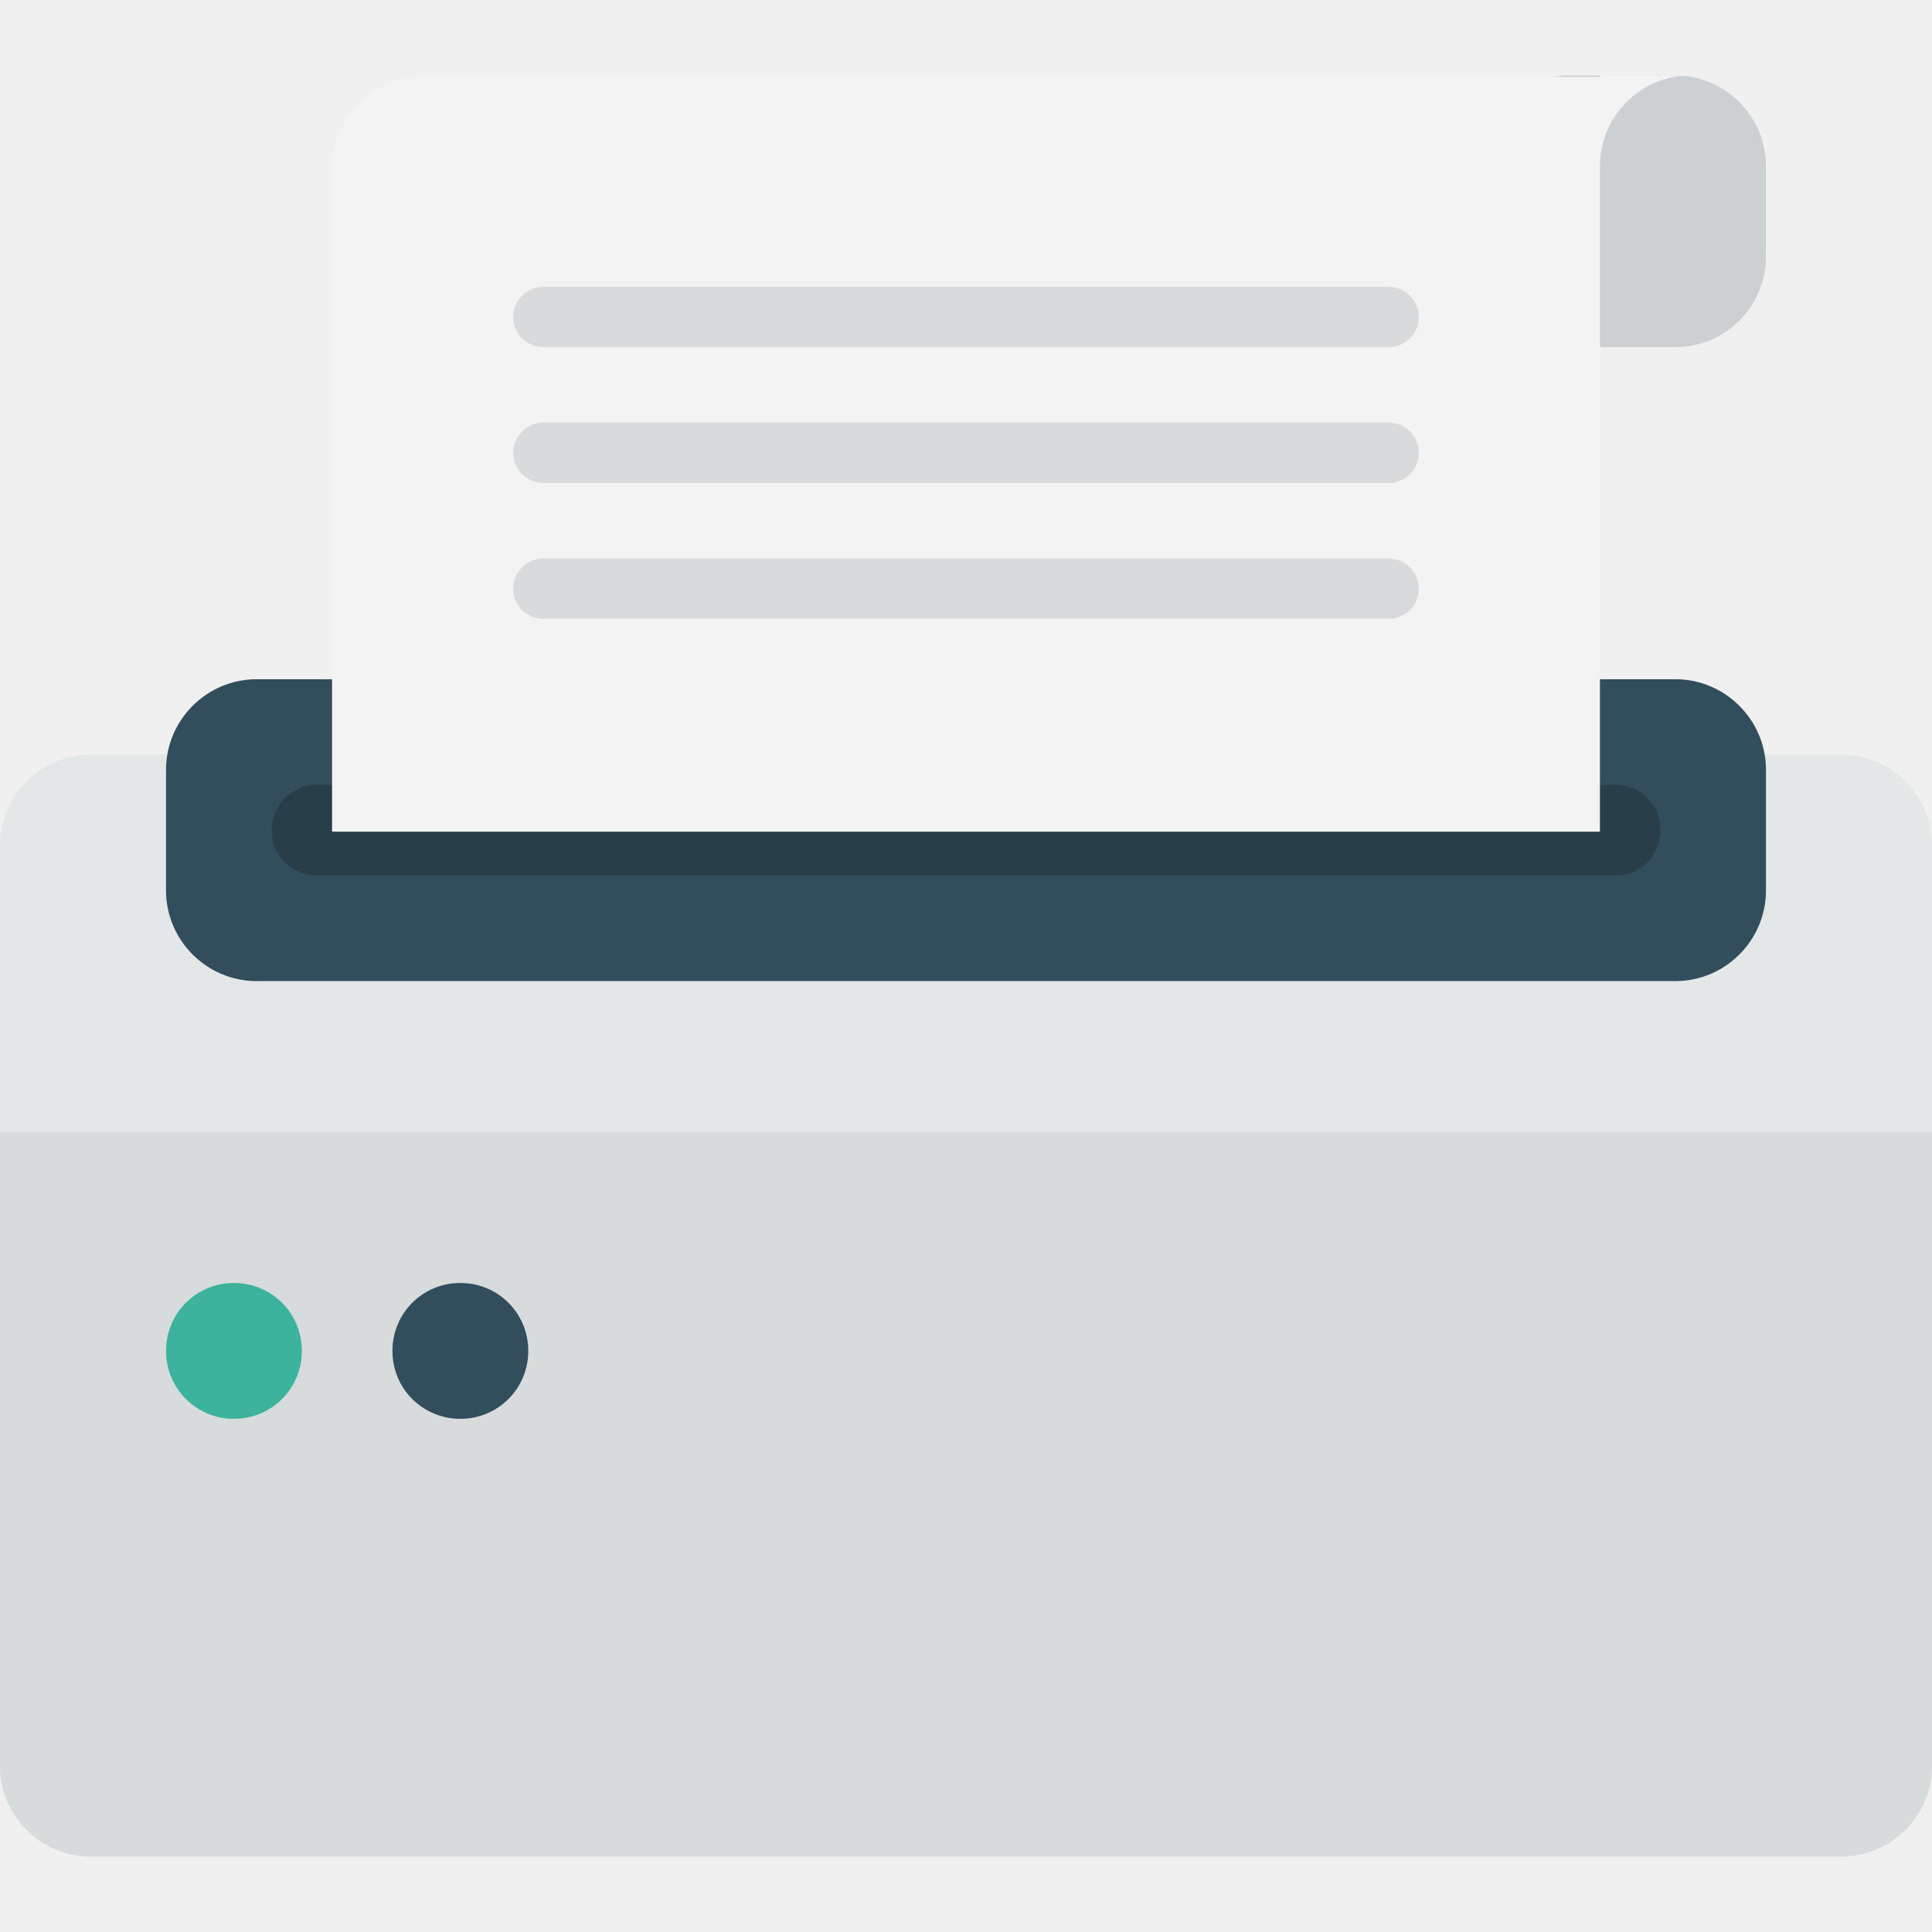
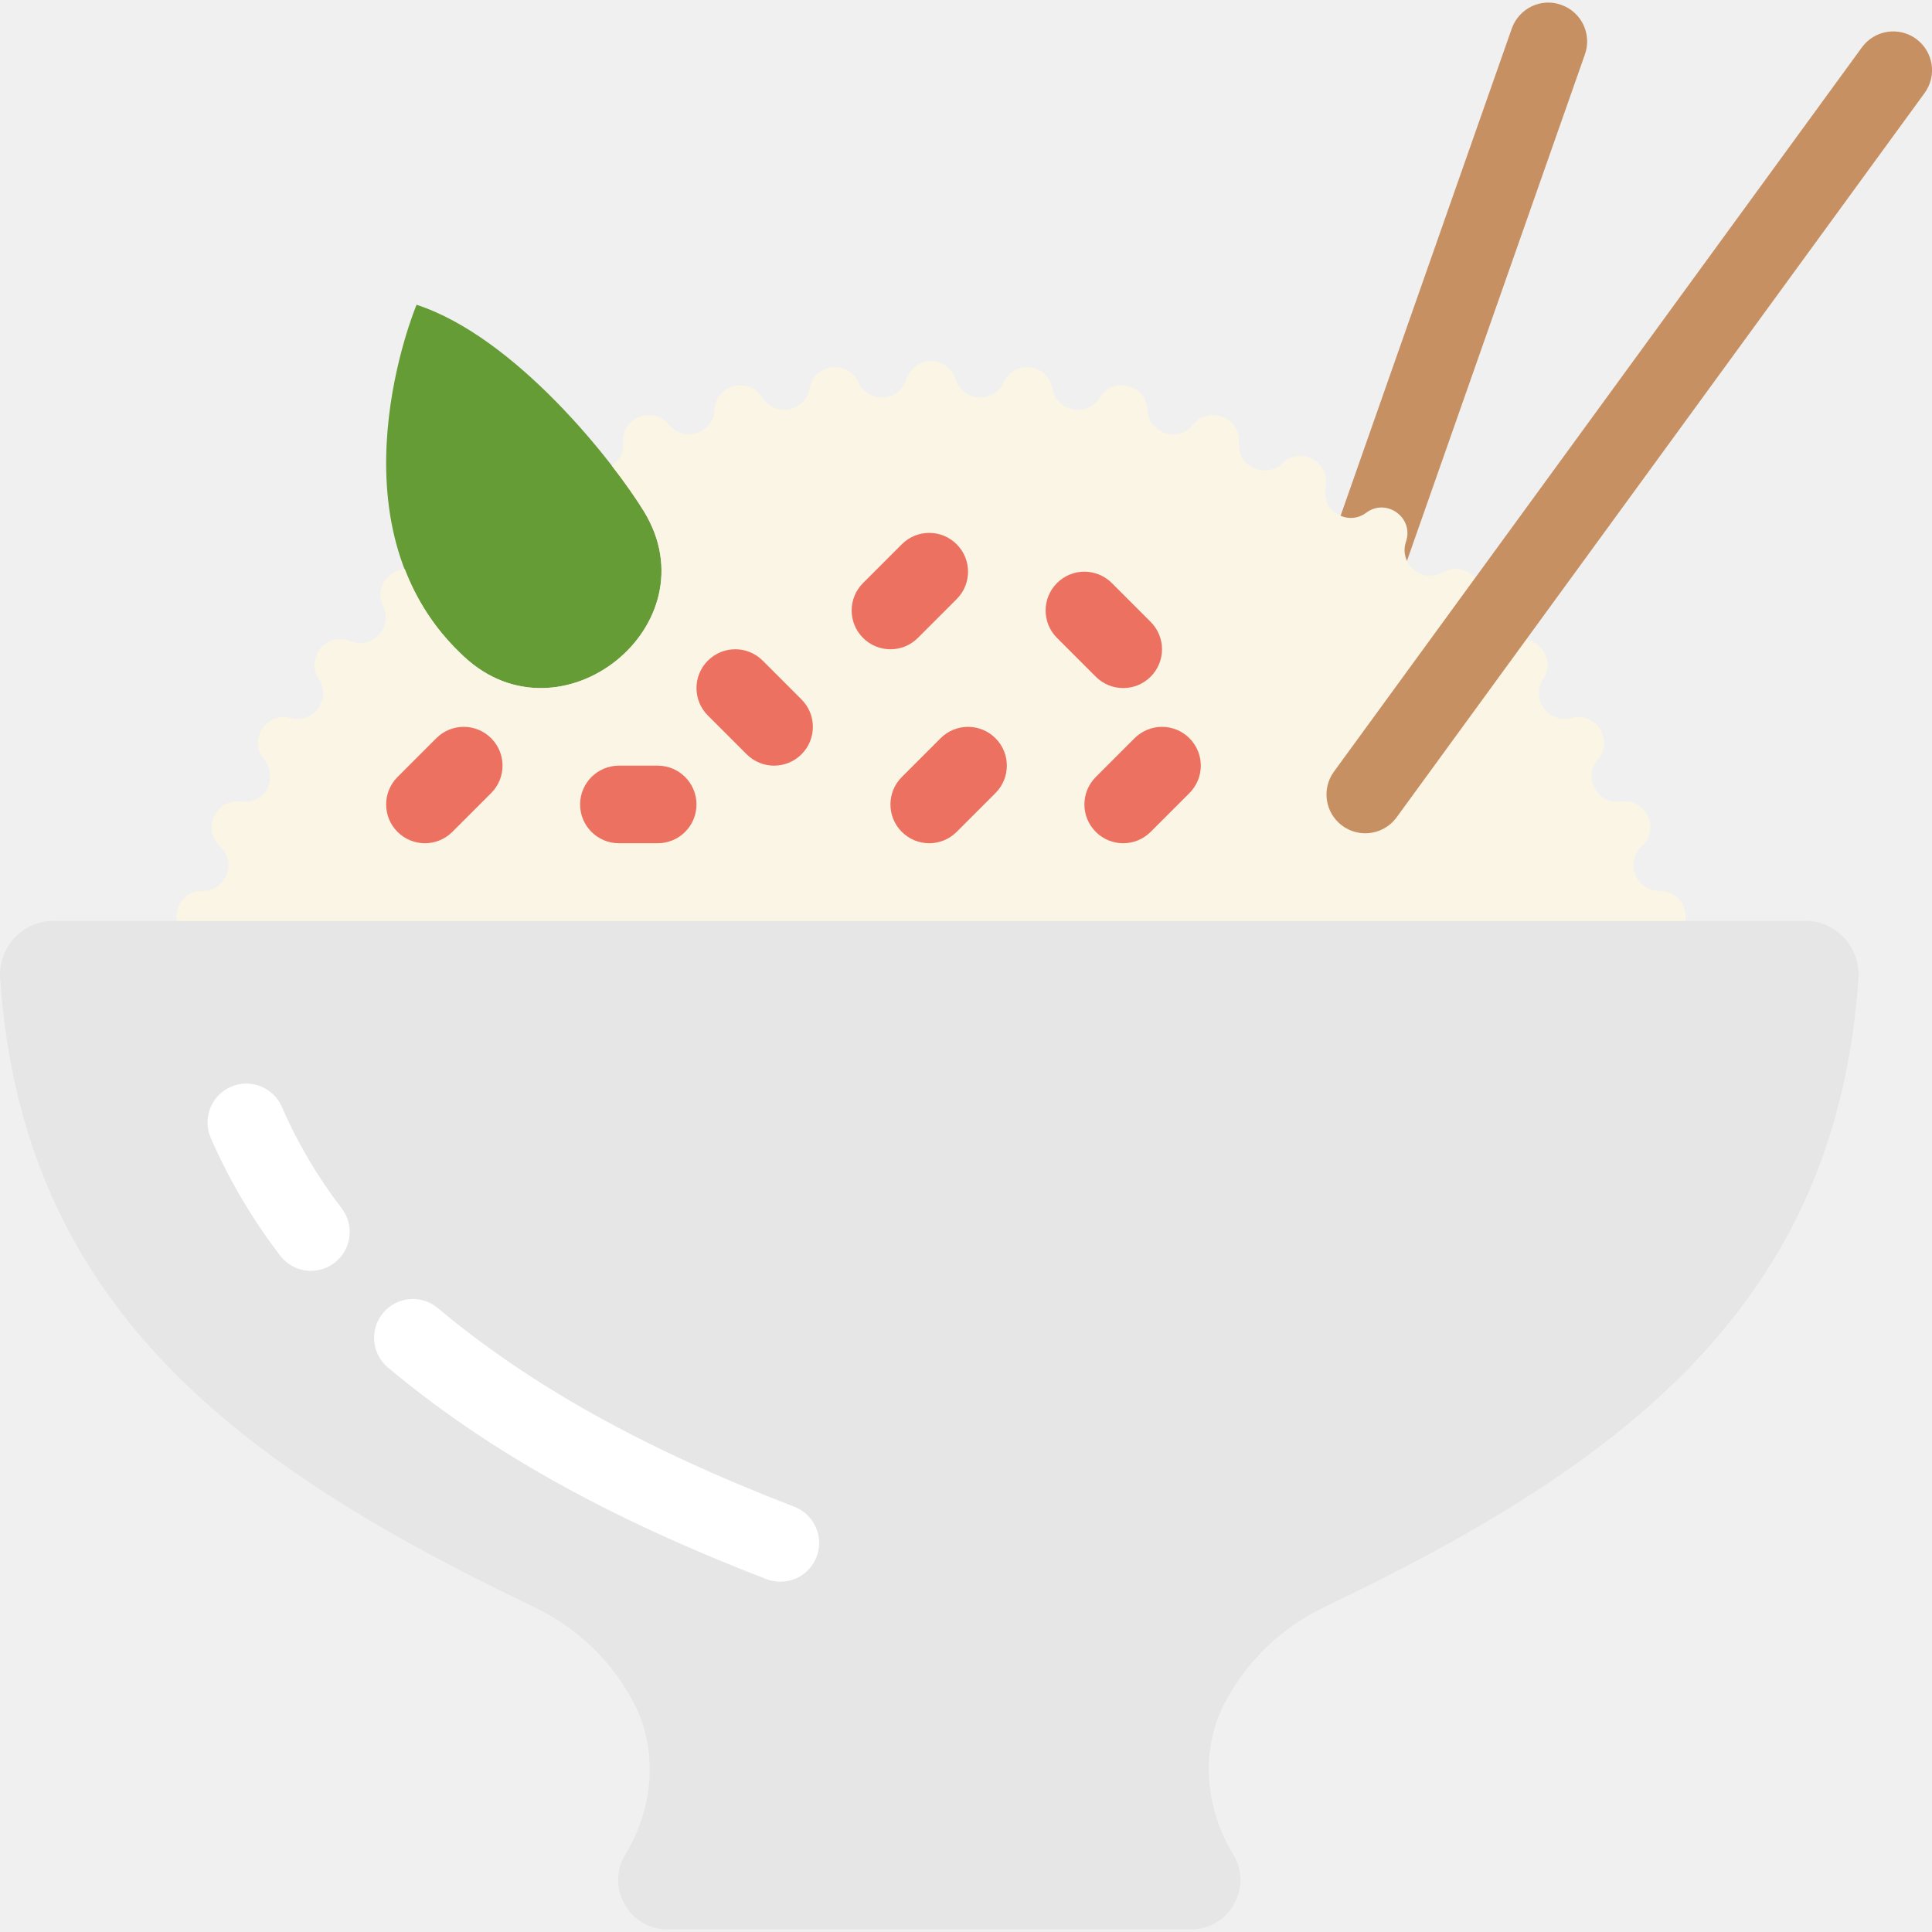
- <svg xmlns="http://www.w3.org/2000/svg" version="1.1" id="Layer_1" x="0px" y="0px" viewBox="0 0 504.124 504.124" style="enable-background:new 0 0 504.124 504.124;" xml:space="preserve">
-   <path style="fill:#E4E7E7;" d="M23.631,196.924h456.862c12.997,0,23.631,10.634,23.631,23.631v240.246  c0,12.997-10.634,23.631-23.631,23.631H23.631C10.634,484.432,0,473.798,0,460.801V220.555C0,207.558,10.634,196.924,23.631,196.924  z" />
-   <path style="fill:#D8DBDB;" d="M0,460.801c0,12.997,10.634,23.631,23.631,23.631h456.862c12.997,0,23.631-10.634,23.631-23.631  V295.386H0V460.801z" />
-   <path style="fill:#324D5B;" d="M66.954,177.232h370.215c12.997,0,23.631,10.634,23.631,23.631v31.508  c0,12.997-10.634,23.631-23.631,23.631H66.954c-12.997,0-23.631-10.634-23.631-23.631v-31.508  C43.323,187.866,53.957,177.232,66.954,177.232z" />
-   <path style="fill:#283E49;" d="M82.708,204.801h338.708c6.695,0,11.815,5.12,11.815,11.815s-5.12,11.815-11.815,11.815H82.708  c-6.695,0-11.815-5.12-11.815-11.815C70.892,210.315,76.012,204.801,82.708,204.801z" />
-   <path style="fill:#3DB39E;" d="M61.046,334.77c9.846,0,17.723,7.877,17.723,17.723s-7.877,17.723-17.723,17.723  s-17.723-7.877-17.723-17.723S51.2,334.77,61.046,334.77z" />
-   <path style="fill:#324D5B;" d="M120.123,334.77c9.846,0,17.723,7.877,17.723,17.723s-7.877,17.723-17.723,17.723  s-17.723-7.877-17.723-17.723S110.277,334.77,120.123,334.77z" />
-   <path style="fill:#CCD0D2;" d="M409.6,19.693h27.569c12.997,0,23.631,10.634,23.631,23.631v23.631  c0,12.997-10.634,23.631-23.631,23.631H409.6c-12.997,0-23.631-10.634-23.631-23.631V43.324  C385.969,30.327,396.603,19.693,409.6,19.693z" />
-   <path style="fill:#F3F3F3;" d="M86.646,51.595V217.01h330.831V20.087h-307.2c-12.997,0-23.631,10.634-23.631,23.631  C86.646,43.718,86.646,51.595,86.646,51.595z M441.108,19.693h-23.631v23.631C417.477,30.327,428.111,19.693,441.108,19.693z" />
-   <path style="fill:#D8DADC;" d="M141.785,90.586h220.554c4.332,0,7.877-3.545,7.877-7.877s-3.545-7.877-7.877-7.877H141.785  c-4.332,0-7.877,3.545-7.877,7.877S137.452,90.586,141.785,90.586z M362.338,110.278H141.785c-4.332,0-7.877,3.545-7.877,7.877  s3.545,7.877,7.877,7.877h220.554c4.332,0,7.877-3.545,7.877-7.877C370.215,113.823,366.671,110.278,362.338,110.278z   M362.338,145.724H141.785c-4.332,0-7.877,3.545-7.877,7.877s3.545,7.877,7.877,7.877h220.554c4.332,0,7.877-3.545,7.877-7.877  C370.215,149.269,366.671,145.724,362.338,145.724z" />
+ <svg xmlns="http://www.w3.org/2000/svg" version="1.1" id="Capa_1" x="0px" y="0px" viewBox="0 0 49.803 49.803" style="enable-background:new 0 0 49.803 49.803;" xml:space="preserve">
+   <g>
+     <path style="fill:#C69063;" d="M33.409,20.582c-0.11,0-0.222-0.018-0.332-0.057c-0.521-0.183-0.795-0.754-0.612-1.274L38.97,0.737   c0.183-0.521,0.753-0.8,1.275-0.612c0.521,0.183,0.795,0.754,0.612,1.274l-6.505,18.514C34.208,20.325,33.821,20.582,33.409,20.582   z" />
+     <path style="fill:#E6E6E6;" d="M23.954,49.737h6.744c0.992,0,1.604-1.083,1.092-1.932l-0.01-0.017   c-0.709-1.177-0.847-2.657-0.215-3.877c0.552-1.066,1.449-1.946,2.579-2.486c7.719-3.686,13.193-7.804,13.762-16.206   c0.054-0.796-0.572-1.481-1.37-1.481H23.954H1.374c-0.798,0-1.424,0.685-1.37,1.481c0.569,8.401,6.042,12.52,13.762,16.206   c1.129,0.539,2.027,1.42,2.579,2.486c0.632,1.22,0.494,2.7-0.215,3.877l-0.01,0.017c-0.512,0.85,0.1,1.932,1.092,1.932H23.954z" />
+     <path style="fill:#659C35;" d="M16.604,13.192c-0.776-1.277-3.305-4.498-5.866-5.336c0,0-2.362,5.61,1.115,8.969   c0.035,0.034,0.069,0.067,0.104,0.099C14.456,19.259,18.38,16.115,16.604,13.192z" />
+     <path style="fill:#FAF5E5;" d="M42.785,22.966c-0.61,0.008-0.907-0.742-0.457-1.154h0c0.481-0.44,0.106-1.237-0.54-1.147   c-0.604,0.084-0.993-0.622-0.598-1.087c0.422-0.497-0.05-1.241-0.68-1.071c-0.589,0.159-1.063-0.493-0.729-1.004   c0.356-0.546-0.205-1.225-0.808-0.977c-0.564,0.232-1.116-0.356-0.849-0.905c0.285-0.586-0.357-1.189-0.924-0.868h0   c-0.531,0.301-1.152-0.213-0.956-0.791c0.209-0.617-0.504-1.135-1.026-0.745c-0.489,0.365-1.17-0.067-1.048-0.665   c0.13-0.639-0.642-1.063-1.111-0.611c-0.439,0.423-1.169,0.08-1.123-0.528c0.049-0.65-0.77-0.975-1.179-0.467   c-0.383,0.475-1.15,0.226-1.18-0.384c-0.033-0.651-0.886-0.87-1.228-0.315c-0.32,0.519-1.112,0.368-1.219-0.233   c-0.114-0.642-0.988-0.752-1.258-0.159c-0.253,0.555-1.057,0.504-1.239-0.078c-0.194-0.623-1.075-0.623-1.268,0   c-0.181,0.583-0.986,0.633-1.238,0.078c-0.27-0.594-1.144-0.483-1.258,0.159c-0.107,0.601-0.899,0.752-1.219,0.233   c-0.342-0.555-1.196-0.336-1.228,0.315c-0.031,0.609-0.797,0.858-1.18,0.384c-0.409-0.508-1.228-0.183-1.179,0.467   c0.02,0.262-0.108,0.469-0.29,0.593c0.36,0.466,0.649,0.884,0.834,1.187c1.777,2.923-2.148,6.067-4.647,3.731   c-0.034-0.032-0.069-0.065-0.104-0.099c-0.675-0.652-1.125-1.389-1.42-2.153c-0.435,0.024-0.785,0.489-0.561,0.949   c0.267,0.549-0.285,1.136-0.849,0.905c-0.603-0.248-1.165,0.431-0.808,0.977c0.333,0.511-0.141,1.163-0.729,1.004   c-0.629-0.17-1.101,0.574-0.68,1.071c0.395,0.465,0.006,1.172-0.598,1.087c-0.646-0.09-1.021,0.707-0.54,1.147   c0.45,0.412,0.153,1.162-0.457,1.154c-0.454-0.006-0.716,0.398-0.658,0.771h38.892C43.501,23.364,43.239,22.96,42.785,22.966z" />
+     <path style="fill:#ED7161;" d="M22.954,16.737c-0.256,0-0.512-0.098-0.707-0.293c-0.391-0.391-0.391-1.023,0-1.414l1-1   c0.391-0.391,1.023-0.391,1.414,0s0.391,1.023,0,1.414l-1,1C23.466,16.639,23.21,16.737,22.954,16.737z" />
+     <path style="fill:#C69063;" d="M35.193,21.48c-0.204,0-0.41-0.063-0.588-0.192c-0.446-0.325-0.544-0.95-0.219-1.396l13.61-18.671   c0.325-0.446,0.951-0.545,1.397-0.219c0.446,0.325,0.544,0.95,0.219,1.396l-13.61,18.671C35.806,21.338,35.501,21.48,35.193,21.48z   " />
+     <path style="fill:#ED7161;" d="M19.954,19.737c-0.256,0-0.512-0.098-0.707-0.293l-1-1c-0.391-0.391-0.391-1.023,0-1.414   s1.023-0.391,1.414,0l1,1c0.391,0.391,0.391,1.023,0,1.414C20.466,19.639,20.21,19.737,19.954,19.737z" />
+     <path style="fill:#ED7161;" d="M23.954,21.737c-0.256,0-0.512-0.098-0.707-0.293c-0.391-0.391-0.391-1.023,0-1.414l1-1   c0.391-0.391,1.023-0.391,1.414,0s0.391,1.023,0,1.414l-1,1C24.466,21.639,24.21,21.737,23.954,21.737z" />
+     <path style="fill:#ED7161;" d="M28.954,17.737c-0.256,0-0.512-0.098-0.707-0.293l-1-1c-0.391-0.391-0.391-1.023,0-1.414   s1.023-0.391,1.414,0l1,1c0.391,0.391,0.391,1.023,0,1.414C29.466,17.639,29.21,17.737,28.954,17.737z" />
+     <path style="fill:#ED7161;" d="M28.954,21.737c-0.256,0-0.512-0.098-0.707-0.293c-0.391-0.391-0.391-1.023,0-1.414l1-1   c0.391-0.391,1.023-0.391,1.414,0s0.391,1.023,0,1.414l-1,1C29.466,21.639,29.21,21.737,28.954,21.737z" />
+     <path style="fill:#ED7161;" d="M10.954,21.737c-0.256,0-0.512-0.098-0.707-0.293c-0.391-0.391-0.391-1.023,0-1.414l1-1   c0.391-0.391,1.023-0.391,1.414,0s0.391,1.023,0,1.414l-1,1C11.466,21.639,11.21,21.737,10.954,21.737z" />
+     <path style="fill:#ED7161;" d="M16.954,21.737h-1c-0.552,0-1-0.447-1-1s0.448-1,1-1h1c0.552,0,1,0.447,1,1   S17.507,21.737,16.954,21.737z" />
+     <path style="fill:#FFFFFF;" d="M20.116,40.773c-0.12,0-0.242-0.021-0.36-0.067c-4.102-1.582-7.202-3.315-9.755-5.454   c-0.423-0.354-0.479-0.985-0.125-1.409c0.355-0.423,0.985-0.479,1.409-0.124c2.38,1.993,5.3,3.621,9.191,5.122   c0.515,0.198,0.772,0.777,0.573,1.293C20.896,40.53,20.518,40.773,20.116,40.773z" />
+     <path style="fill:#FFFFFF;" d="M8.016,32.759c-0.301,0-0.598-0.135-0.795-0.393c-0.726-0.949-1.327-1.971-1.789-3.036   c-0.219-0.507,0.014-1.096,0.521-1.315c0.506-0.22,1.095,0.014,1.315,0.521c0.396,0.917,0.915,1.797,1.542,2.616   c0.335,0.438,0.251,1.066-0.187,1.401C8.442,32.691,8.228,32.759,8.016,32.759z" />
+   </g>
  <g>
</g>
  <g>
</g>
  <g>
</g>
  <g>
</g>
  <g>
</g>
  <g>
</g>
  <g>
</g>
  <g>
</g>
  <g>
</g>
  <g>
</g>
  <g>
</g>
  <g>
</g>
  <g>
</g>
  <g>
</g>
  <g>
</g>
</svg>
